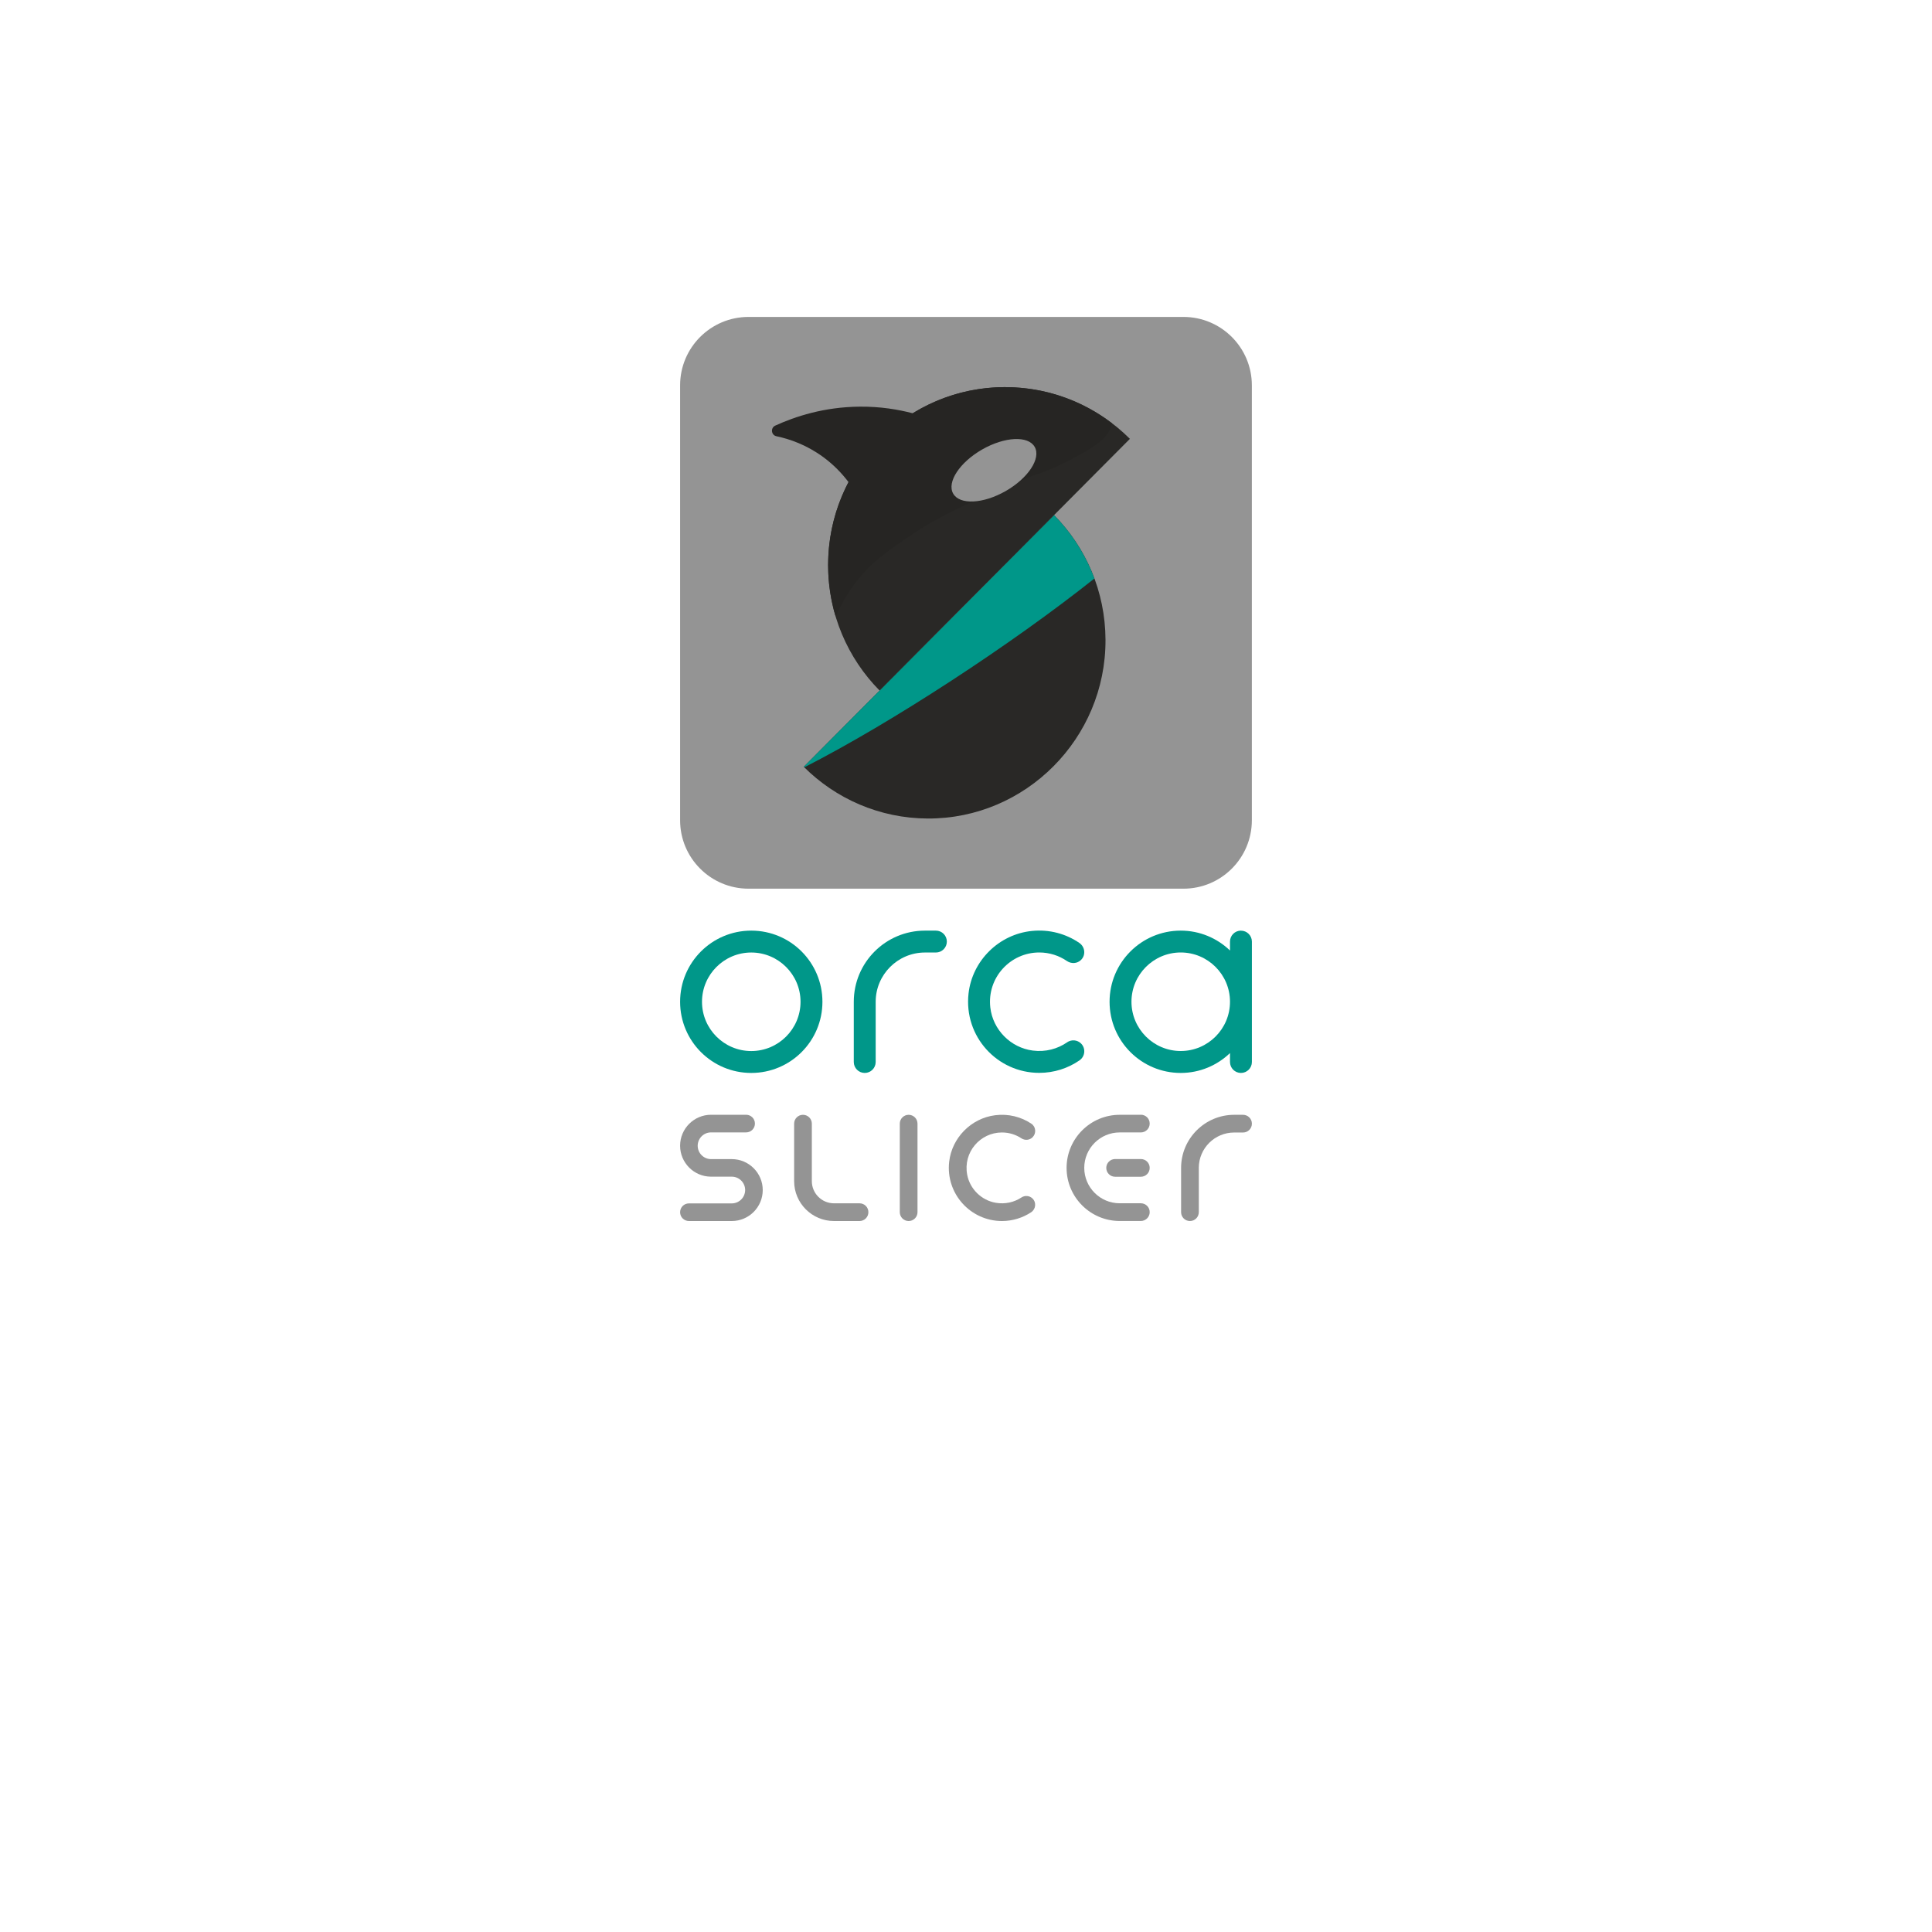
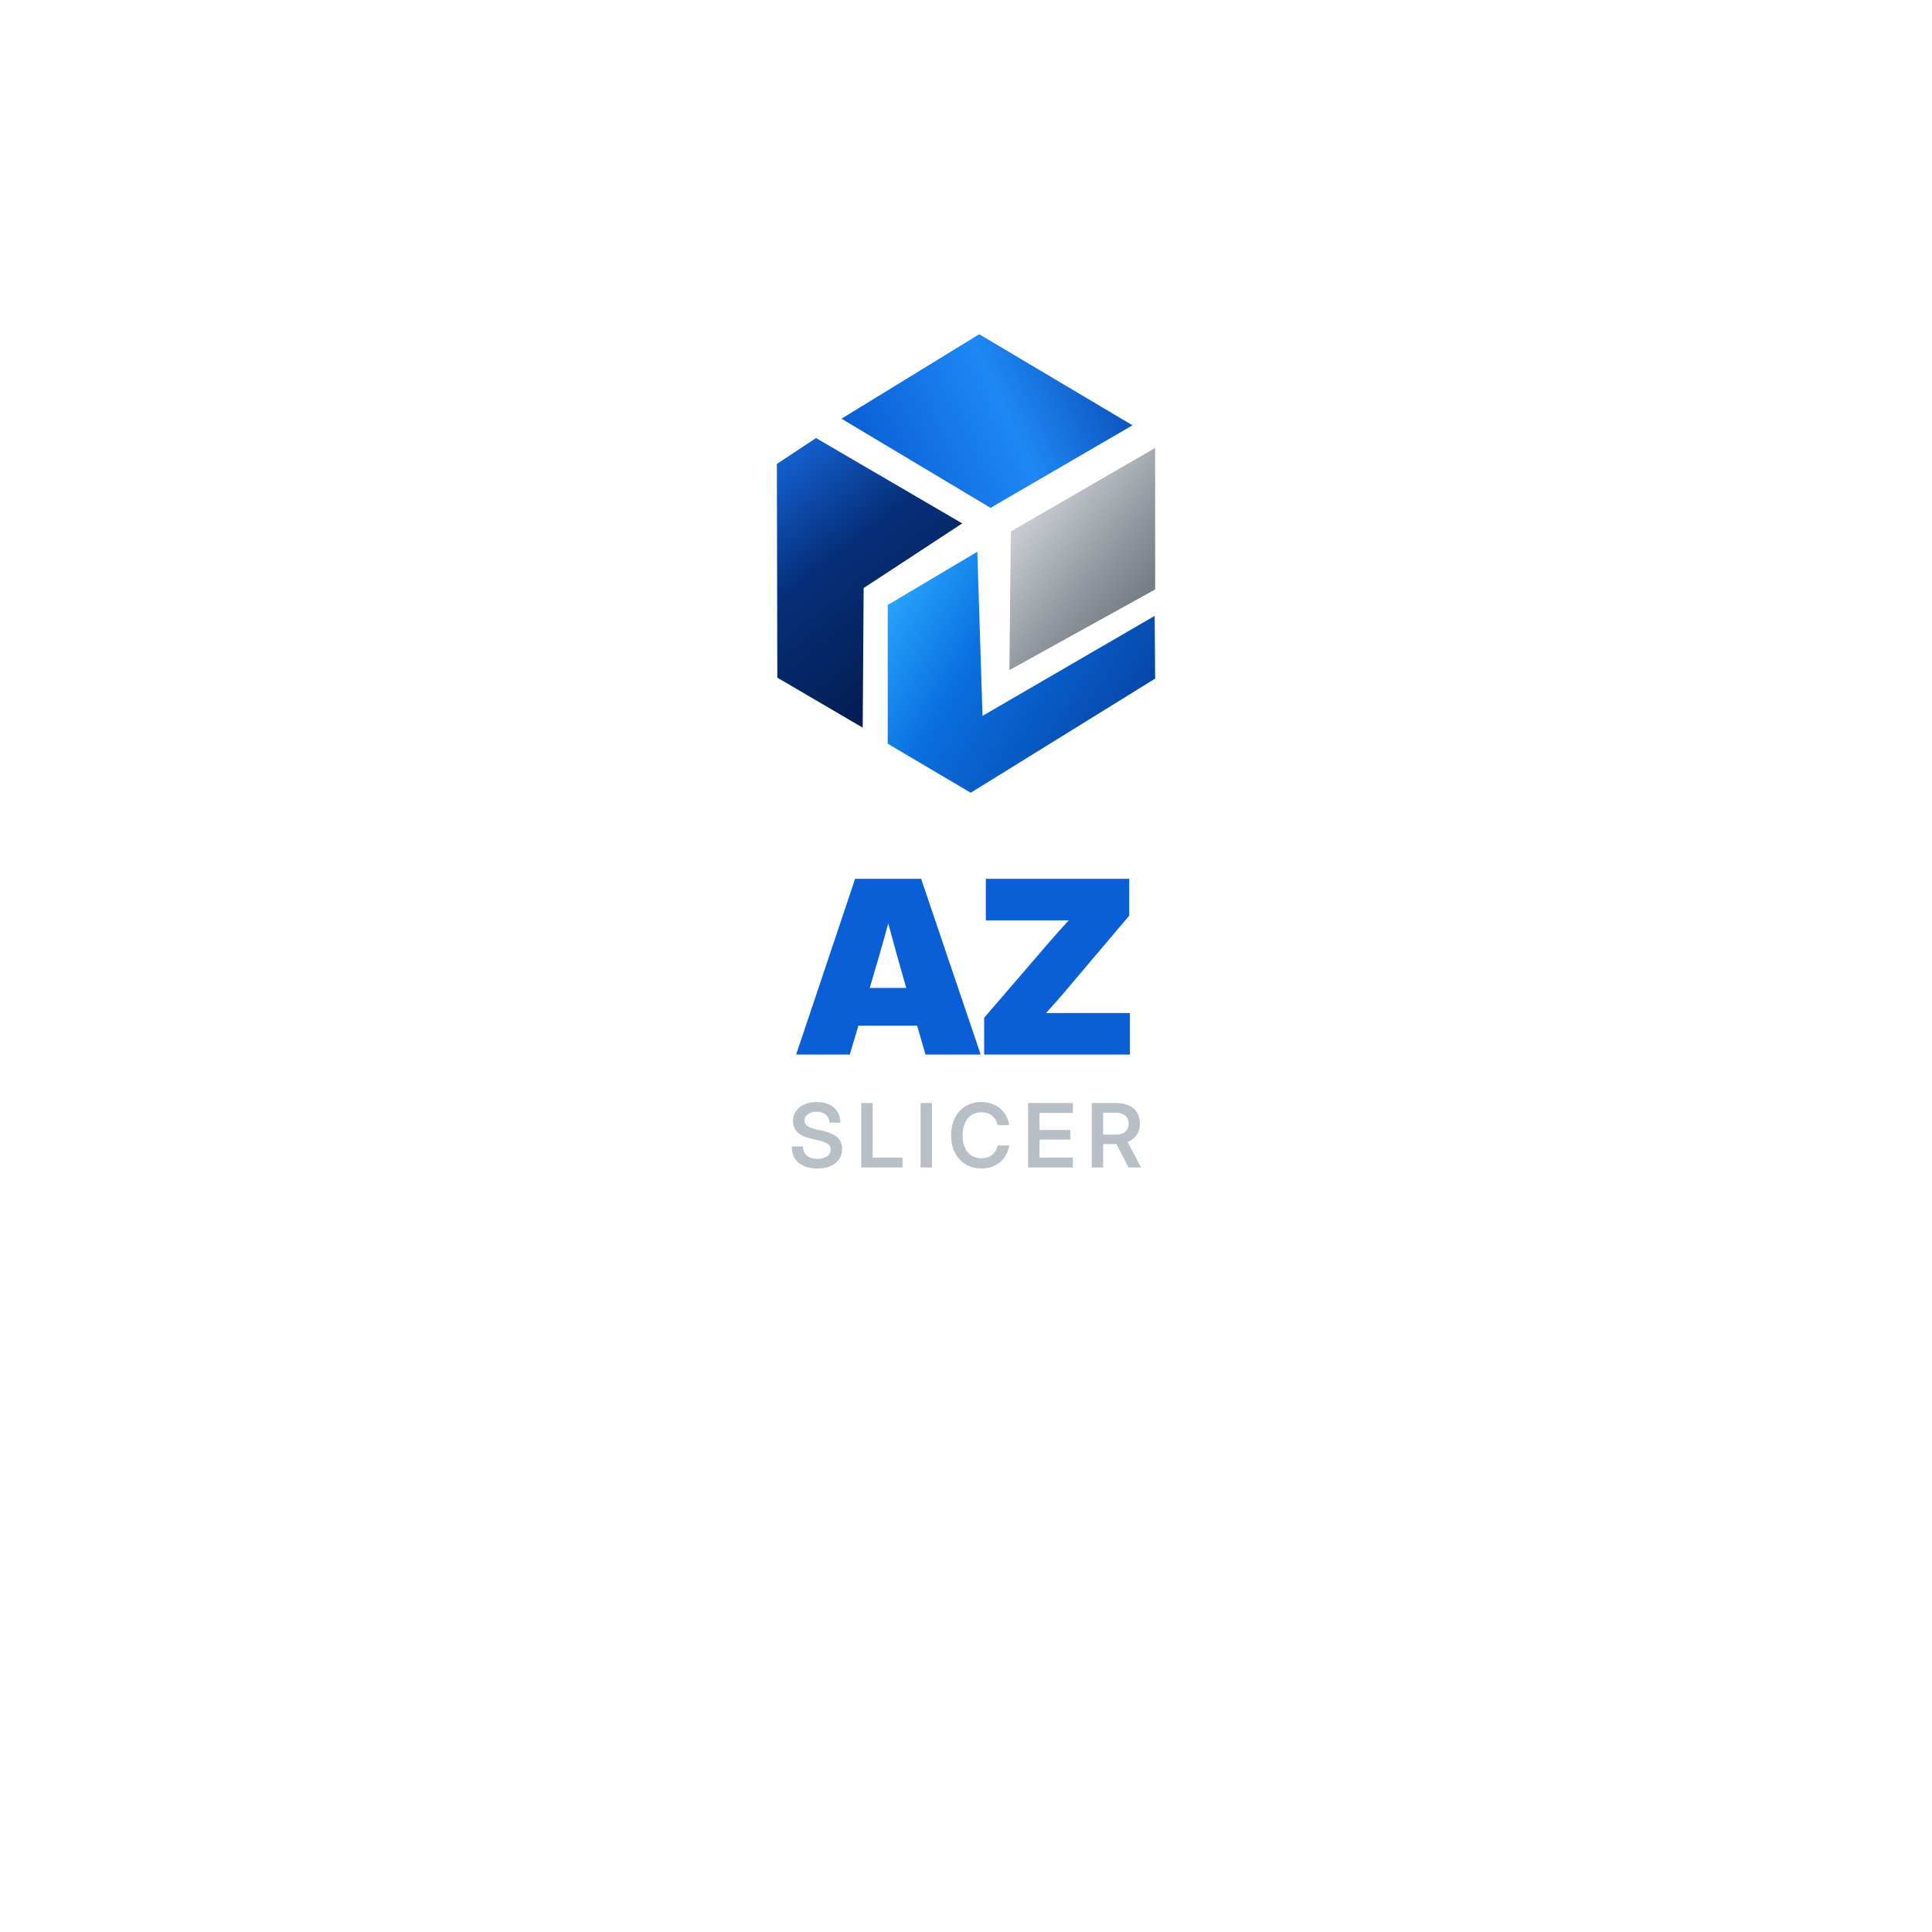
- <svg xmlns="http://www.w3.org/2000/svg" id="a" width="480" height="480" viewBox="0 0 480 480">
-   <g id="b">
-     <rect id="c" x="168.97" y="78.74" width="142.05" height="142.05" rx="17" ry="17" style="fill:#949494;" />
+ <svg xmlns="http://www.w3.org/2000/svg" width="480" height="480" viewBox="0 0 480 480">
+   <g transform="translate(180.00,80.00) scale(0.11719)">
+     <defs>
+       <linearGradient id="gTop" x1="300" y1="300" x2="820" y2="60" gradientUnits="userSpaceOnUse">
+         <stop offset="0" stop-color="#0A5FD6" />
+         <stop offset="0.55" stop-color="#1E88F5" />
+         <stop offset="1" stop-color="#0B4FB8" />
+       </linearGradient>
+       <linearGradient id="gLeft" x1="110" y1="300" x2="420" y2="700" gradientUnits="userSpaceOnUse">
+         <stop offset="0" stop-color="#1360D0" />
+         <stop offset="0.45" stop-color="#062F7A" />
+         <stop offset="1" stop-color="#041F55" />
+       </linearGradient>
+       <linearGradient id="gGrey" x1="610" y1="450" x2="913" y2="700" gradientUnits="userSpaceOnUse">
+         <stop offset="0" stop-color="#C9CDD2" />
+         <stop offset="0.5" stop-color="#8E959C" />
+         <stop offset="1" stop-color="#5F666D" />
+       </linearGradient>
+       <linearGradient id="gBottom" x1="346" y1="560" x2="913" y2="900" gradientUnits="userSpaceOnUse">
+         <stop offset="0" stop-color="#2AA8FF" />
+         <stop offset="0.35" stop-color="#0A6FE0" />
+         <stop offset="1" stop-color="#063E9E" />
+       </linearGradient>
+     </defs>
+     <polygon fill="url(#gTop)" points="248,205 540,26 865,219 564,394" />
+     <polygon fill="url(#gLeft)" points="194,246 504,427 295,564 293,860 112,754 111,301" />
+     <polygon fill="url(#gGrey)" points="607,444 913,267 913,567 604,738" />
+     <polygon fill="url(#gBottom)" points="346,600 536,487 547,835 912,623 913,756 522,998 346,894" />
  </g>
-   <path d="M225.75,276.97c-1.21,0-2.2.98-2.2,2.2v21.99c0,1.21.98,2.2,2.2,2.2s2.2-.98,2.2-2.2v-21.99c0-1.21-.98-2.2-2.2-2.2Z" style="fill:#949494;" />
-   <path d="M283.44,276.97h-5.26c-7.27,0-13.19,5.92-13.19,13.19s5.92,13.19,13.19,13.19h5.26c1.21,0,2.2-.98,2.2-2.2s-.98-2.2-2.2-2.2h-5.26c-4.85,0-8.8-3.95-8.8-8.8s3.95-8.8,8.8-8.8h5.26c1.21,0,2.2-.98,2.2-2.2s-.98-2.2-2.2-2.2Z" style="fill:#949494;" />
-   <path d="M283.44,287.96h-6.39c-1.21,0-2.2.98-2.2,2.2s.98,2.2,2.2,2.2h6.39c1.21,0,2.2-.98,2.2-2.2s-.98-2.2-2.2-2.2Z" style="fill:#949494;" />
-   <path d="M181.81,303.36h-10.65c-1.21,0-2.19-.98-2.19-2.19s.98-2.19,2.19-2.19h10.65c1.83,0,3.32-1.49,3.32-3.32s-1.49-3.32-3.32-3.32h-5.15c-4.24,0-7.69-3.45-7.69-7.69s3.45-7.69,7.69-7.69h8.71c1.21,0,2.19.98,2.19,2.19s-.98,2.19-2.19,2.19h-8.71c-1.83,0-3.32,1.49-3.32,3.32s1.49,3.32,3.32,3.32h5.15c4.24,0,7.69,3.45,7.69,7.69s-3.45,7.69-7.69,7.69Z" style="fill:#949494;" />
-   <g id="d">
-     <path id="e" d="M199.69,190.51c7.91,7.9,18.79,12.8,30.81,12.85,24.33.1,44.25-19.93,44.16-44.4-.05-12.09-4.92-23.03-12.78-30.98l-62.19,62.53Z" style="fill:#292826;" />
-   </g>
-   <g id="f">
-     <path id="g" d="M261.88,127.98l-62.19,62.53s.09.09.13.13c21.79-11.11,51.62-30.64,72.08-46.91-2.21-5.96-5.66-11.32-10.03-15.75" style="fill:#009789;" />
-   </g>
-   <g id="h">
-     <path id="i" d="M249.72,96.18c-24.29,0-43.97,19.8-43.97,44.22,0,12.16,4.88,23.17,12.78,31.16l62.19-62.53c-7.95-7.94-18.9-12.85-30.99-12.85" style="fill:#292826;" />
-   </g>
-   <g id="j">
-     <path id="k" d="M249.72,96.18c-8.41,0-16.27,2.38-22.95,6.5-3.58-.94-8.02-1.69-13.12-1.65-8.89.06-16.12,2.46-21.04,4.71-1.22.56-1.02,2.37.29,2.64,3.23.68,7.49,2.12,11.7,5.23,2.66,1.96,4.68,4.14,6.21,6.17-3.23,6.16-5.07,13.17-5.07,20.62,0,4.44.65,8.73,1.87,12.78,1.86-4.12,3.81-6.88,4.44-7.74,4.04-5.55,8.31-8.44,14.62-12.7,4.65-3.14,11.1-6.83,29.65-14.45,0,0,5.8-1.63,13.58-6.26,3.1-1.84,5.46-3.58,6.21-6.31.05-.19.1-.38.14-.57-7.38-5.62-16.57-8.96-26.53-8.96" style="fill:#262523;" />
-   </g>
-   <g id="l">
-     <path id="m" d="M257.07,111.04c1.61,2.85-1.62,7.76-7.21,10.96-5.6,3.2-11.44,3.48-13.05.63-1.61-2.85,1.62-7.76,7.21-10.96,5.6-3.2,11.44-3.48,13.05-.63" style="fill:#949494;" />
-   </g>
-   <path d="M253.77,297.51c-1.78,1.17-4,1.72-6.36,1.32-3.57-.6-6.46-3.44-7.12-7-1.03-5.58,3.24-10.47,8.64-10.47,1.78,0,3.44.53,4.83,1.45.88.58,2.04.48,2.78-.26h0c.97-.97.84-2.6-.29-3.36-2.53-1.7-5.68-2.54-9.04-2.11-5.94.76-10.71,5.6-11.39,11.55-.9,7.96,5.33,14.73,13.11,14.73,2.67,0,5.15-.8,7.23-2.16,1.18-.78,1.38-2.42.38-3.42h0c-.74-.74-1.9-.85-2.77-.27Z" style="fill:#949494;" />
-   <path d="M213.55,298.96h-6.35c-3.03,0-5.5-2.47-5.5-5.5v-14.29c0-1.21-.98-2.2-2.2-2.2s-2.2.98-2.2,2.2v14.29c0,5.46,4.44,9.9,9.9,9.9h6.35c1.21,0,2.2-.98,2.2-2.2s-.98-2.2-2.2-2.2Z" style="fill:#949494;" />
-   <path d="M308.83,281.37h-2.2c-4.82,0-8.75,3.9-8.79,8.72v11.07c0,1.21-.98,2.2-2.2,2.2s-2.2-.98-2.2-2.2v-11.07c.04-7.24,5.94-13.12,13.19-13.12h2.2c1.21,0,2.2.98,2.2,2.2s-.98,2.2-2.2,2.2Z" style="fill:#949494;" />
-   <path d="M186.65,236.65c6.75,0,12.24,5.49,12.24,12.24s-5.49,12.24-12.24,12.24-12.24-5.49-12.24-12.24,5.49-12.24,12.24-12.24M186.65,231.21c-9.76,0-17.68,7.91-17.68,17.68s7.91,17.68,17.68,17.68,17.68-7.91,17.68-17.68-7.91-17.68-17.68-17.68h0Z" style="fill:#009789;" />
-   <path d="M308.31,231.21c-1.5,0-2.72,1.22-2.72,2.72v2.22c-3.18-3.05-7.48-4.94-12.24-4.94-9.76,0-17.68,7.91-17.68,17.68s7.91,17.68,17.68,17.68c4.75,0,9.06-1.89,12.24-4.94v2.22c0,1.5,1.22,2.72,2.72,2.72s2.72-1.22,2.72-2.72v-29.91c0-1.5-1.22-2.72-2.72-2.72ZM293.35,261.12c-6.75,0-12.24-5.49-12.24-12.24s5.49-12.24,12.24-12.24,12.24,5.49,12.24,12.24-5.49,12.24-12.24,12.24Z" style="fill:#009789;" />
-   <path d="M232.52,231.21h-2.72c-9.76,0-17.68,7.91-17.68,17.68v14.96c0,1.5,1.22,2.72,2.72,2.72s2.72-1.22,2.72-2.72v-14.96c0-6.75,5.49-12.24,12.24-12.24h0s2.72,0,2.72,0c1.5,0,2.72-1.22,2.72-2.72s-1.22-2.72-2.72-2.72Z" style="fill:#009789;" />
-   <path d="M265.11,258.97c-2.37,1.63-5.34,2.45-8.51,2.04-5.51-.7-9.94-5.19-10.56-10.71-.84-7.38,4.94-13.66,12.16-13.66,2.55,0,4.91.78,6.87,2.12,1.1.75,2.57.67,3.52-.28h0c1.22-1.22.99-3.23-.43-4.21-3.29-2.25-7.39-3.42-11.77-2.98-8.19.81-14.84,7.37-15.76,15.55-1.19,10.67,7.13,19.71,17.56,19.71,3.71,0,7.15-1.14,10-3.1,1.41-.97,1.61-2.98.4-4.19h0c-.93-.93-2.39-1.05-3.48-.3Z" style="fill:#009789;" />
+   <defs>
+     <linearGradient id="gAZ" x1="197.8" y1="0" x2="282.2" y2="0" gradientUnits="userSpaceOnUse">
+       <stop offset="0" stop-color="#0A5FD6" />
+       <stop offset="1" stop-color="#1E88F5" />
+     </linearGradient>
+   </defs>
+   <path fill="url(#gAZ)" transform="translate(197.80,262.00)" d="M0.0 0.0H13.33L15.469 -7.178H30.059L32.139 0.0H45.85L31.055 -43.652H14.648ZM18.281 -16.553 18.398 -16.934C19.98 -22.207 21.445 -27.305 22.881 -32.607C24.287 -27.305 25.723 -22.207 27.246 -16.934L27.363 -16.553ZM46.714 0.0H82.925V-10.312H62.095C63.648 -12.041 65.171 -13.74 66.636 -15.469L82.75 -34.512V-43.652H47.125V-33.34H67.72C66.109 -31.582 64.556 -29.854 63.033 -28.096L46.714 -9.141Z" />
+   <path fill="#B9BFC6" transform="translate(195.93,290.06)" d="M7.122 0.258C10.914 0.258 13.288 -1.633 13.288 -4.619C13.288 -6.972 11.795 -8.357 8.476 -9.099L6.854 -9.475C4.77 -9.958 3.942 -10.56 3.942 -11.634C3.942 -12.944 5.199 -13.857 6.972 -13.857C8.841 -13.857 10.065 -12.837 10.184 -11.15H12.88C12.783 -14.33 10.56 -16.264 6.982 -16.264C3.448 -16.264 1.096 -14.352 1.096 -11.494C1.096 -9.249 2.567 -7.842 5.769 -7.111L7.487 -6.725C9.625 -6.23 10.463 -5.575 10.463 -4.447C10.463 -3.04 9.142 -2.138 7.144 -2.138C4.92 -2.138 3.588 -3.287 3.566 -5.221H0.784C0.784 -1.794 3.158 0.258 7.122 0.258ZM18.044 0.0H28.303V-2.46H20.88V-16.006H18.044ZM35.616 -16.006H32.78V0.0H35.616ZM47.902 0.258C51.512 0.258 54.262 -1.977 54.799 -5.468H51.92C51.469 -3.438 49.965 -2.288 47.924 -2.288C44.981 -2.288 43.219 -4.555 43.219 -7.992C43.219 -11.451 44.991 -13.718 47.924 -13.718C49.976 -13.718 51.48 -12.558 51.909 -10.517H54.799C54.262 -14.019 51.512 -16.264 47.902 -16.264C43.487 -16.264 40.361 -13.02 40.361 -7.992C40.361 -2.997 43.487 0.258 47.902 0.258ZM59.501 0.0H70.62V-2.46H62.337V-6.918H69.997V-9.335H62.337V-13.546H70.62V-16.006H59.501ZM75.311 0.0H78.147V-5.822H81.37C81.402 -5.822 81.424 -5.822 81.445 -5.822L84.453 0.0H87.579L84.238 -6.338C86.139 -7.111 87.278 -8.712 87.278 -10.893C87.278 -14.029 85.076 -16.006 81.553 -16.006H75.311ZM78.147 -8.164V-13.6H81.391C83.304 -13.6 84.485 -12.558 84.485 -10.893C84.485 -9.217 83.304 -8.164 81.413 -8.164Z" />
</svg>
